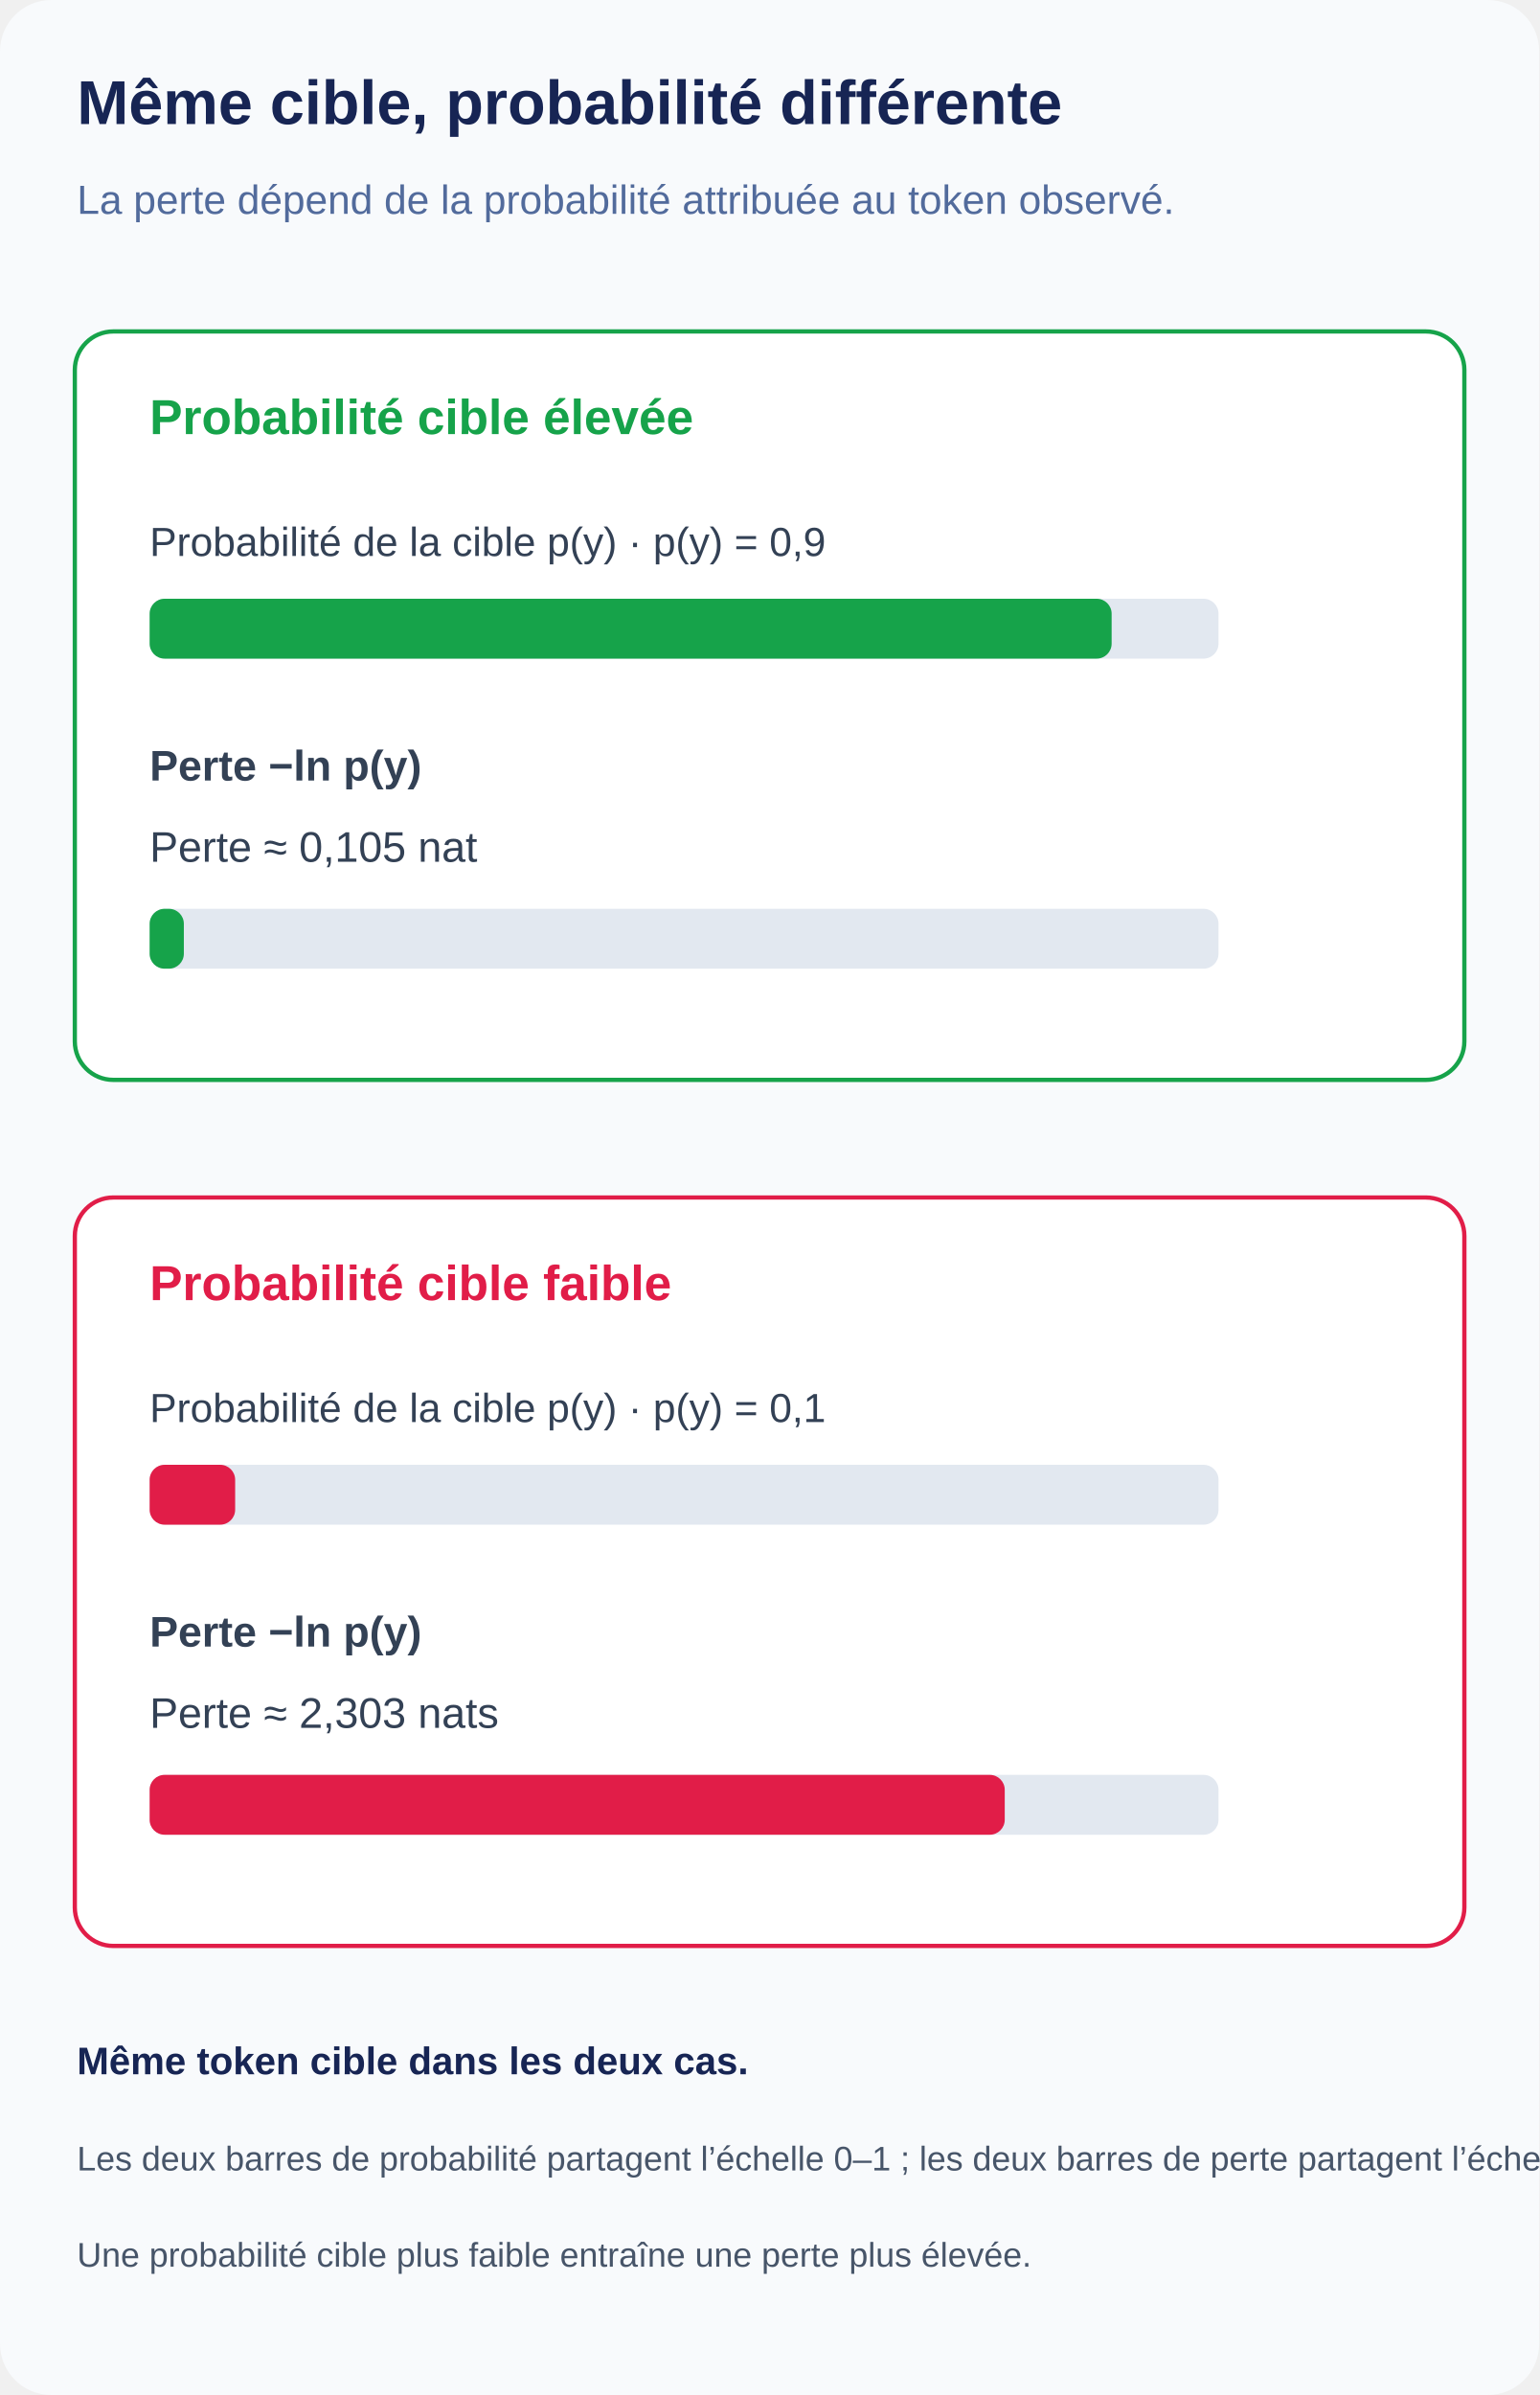
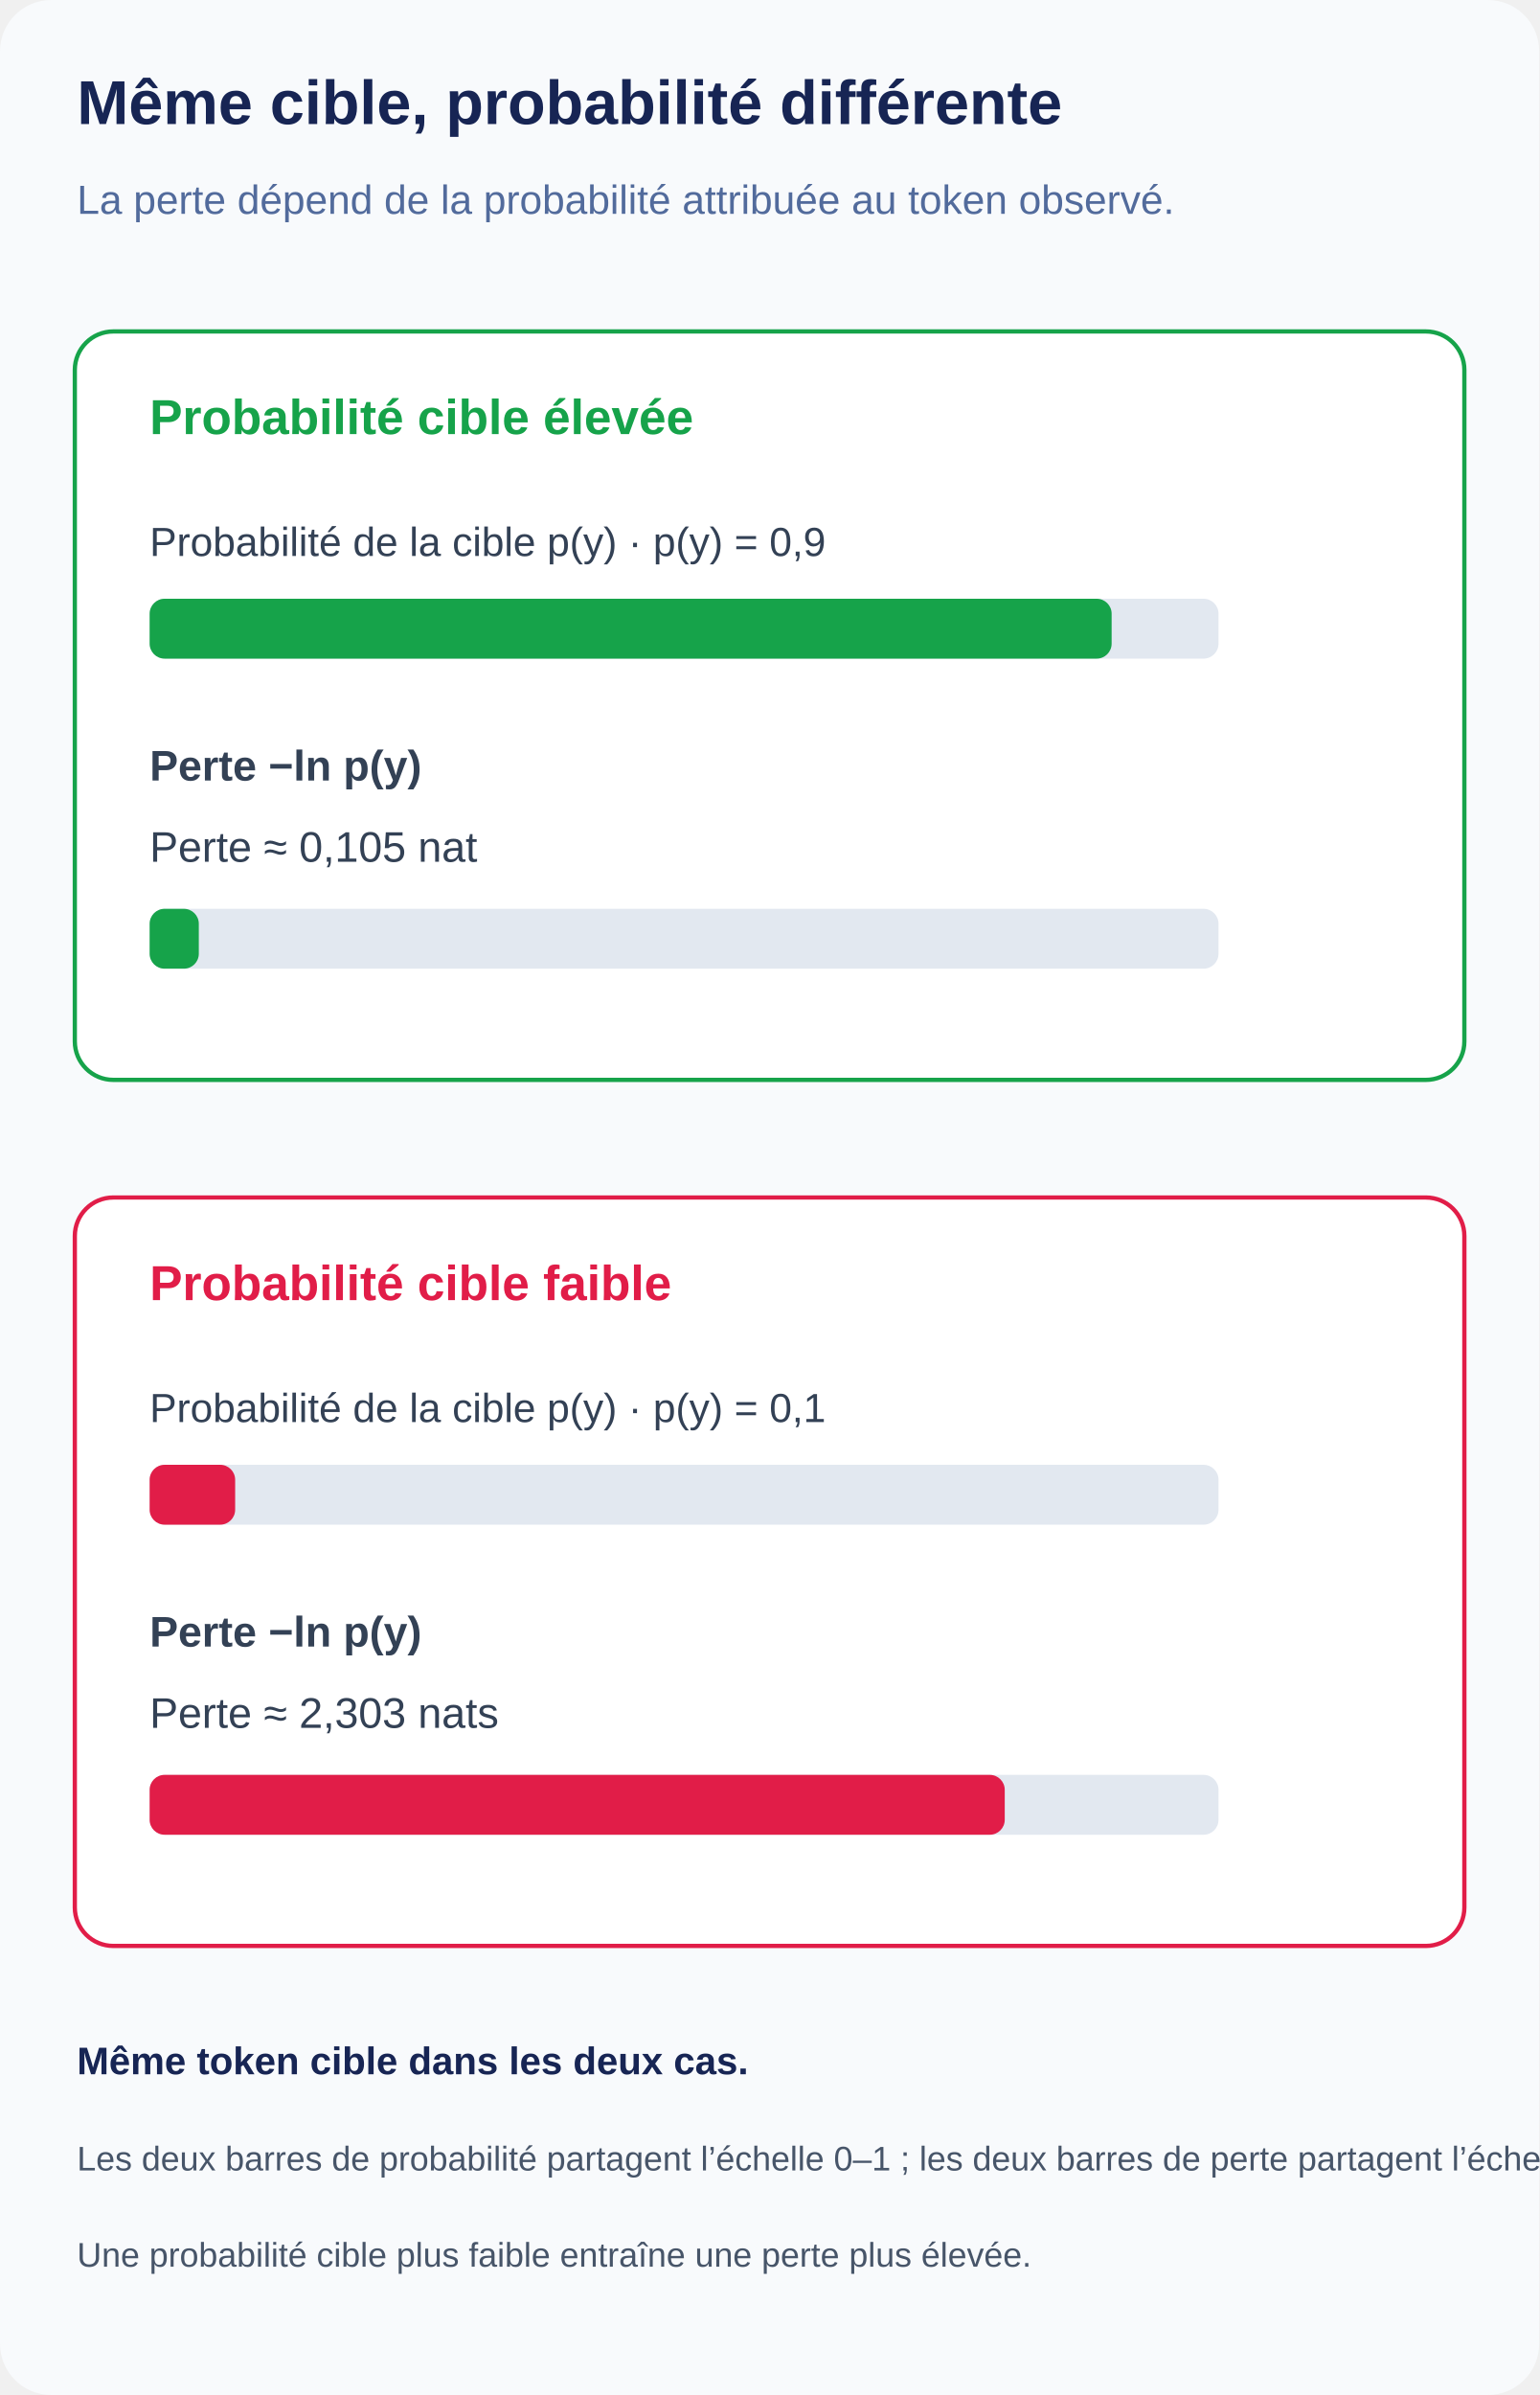
<svg xmlns="http://www.w3.org/2000/svg" width="720" height="1120" viewBox="0 0 720 1120" role="img" aria-labelledby="title desc">
  <rect width="720" height="1120" rx="24" fill="#f8fafc" />
  <text x="36" y="58" font-family="Arial,sans-serif" font-size="29" font-weight="700" fill="#172554">Même cible, probabilité différente</text>
  <text x="36" y="100" font-family="Arial,sans-serif" font-size="19" fill="#526b9c">La perte dépend de la probabilité attribuée au token observé.</text>
  <rect x="35" y="155" width="650" height="350" rx="18" fill="#fff" stroke="#16a34a" stroke-width="2" />
  <text x="70" y="203" font-family="Arial,sans-serif" font-size="23" font-weight="700" fill="#16a34a">Probabilité cible élevée</text>
  <text x="70" y="260" font-family="Arial,sans-serif" font-size="19" fill="#334155">Probabilité de la cible p(y) · p(y) = 0,9</text>
  <rect x="70" y="280" width="500" height="28" rx="7" fill="#e2e8f0" />
  <rect x="70" y="280" width="450" height="28" rx="7" fill="#16a34a" />
  <text x="70" y="365" font-family="Arial,sans-serif" font-size="20" font-weight="700" fill="#334155">Perte −ln p(y)</text>
  <text x="70" y="403" font-family="Arial,sans-serif" font-size="20" fill="#334155">Perte ≈ 0,105 nat</text>
  <rect x="70" y="425" width="500" height="28" rx="7" fill="#e2e8f0" />
-   <rect x="70" y="425" width="16" height="28" rx="7" fill="#16a34a" />
+   <rect x="70" y="425" width="23" height="28" rx="7" fill="#16a34a" />
  <rect x="35" y="560" width="650" height="350" rx="18" fill="#fff" stroke="#e11d48" stroke-width="2" />
  <text x="70" y="608" font-family="Arial,sans-serif" font-size="23" font-weight="700" fill="#e11d48">Probabilité cible faible</text>
  <text x="70" y="665" font-family="Arial,sans-serif" font-size="19" fill="#334155">Probabilité de la cible p(y) · p(y) = 0,1</text>
  <rect x="70" y="685" width="500" height="28" rx="7" fill="#e2e8f0" />
  <rect x="70" y="685" width="40" height="28" rx="7" fill="#e11d48" />
  <text x="70" y="770" font-family="Arial,sans-serif" font-size="20" font-weight="700" fill="#334155">Perte −ln p(y)</text>
  <text x="70" y="808" font-family="Arial,sans-serif" font-size="20" fill="#334155">Perte ≈ 2,303 nats</text>
  <rect x="70" y="830" width="500" height="28" rx="7" fill="#e2e8f0" />
  <rect x="70" y="830" width="400" height="28" rx="7" fill="#e11d48" />
  <text x="36" y="970" font-family="Arial,sans-serif" font-size="18" font-weight="700" fill="#172554">Même token cible dans les deux cas.</text>
  <text x="36" y="1015" font-family="Arial,sans-serif" font-size="16" fill="#475569">Les deux barres de probabilité partagent l’échelle 0–1 ; les deux barres de perte partagent l’échelle 0–2,303 nats.</text>
  <text x="36" y="1060" font-family="Arial,sans-serif" font-size="16" fill="#475569">Une probabilité cible plus faible entraîne une perte plus élevée.</text>
</svg>
